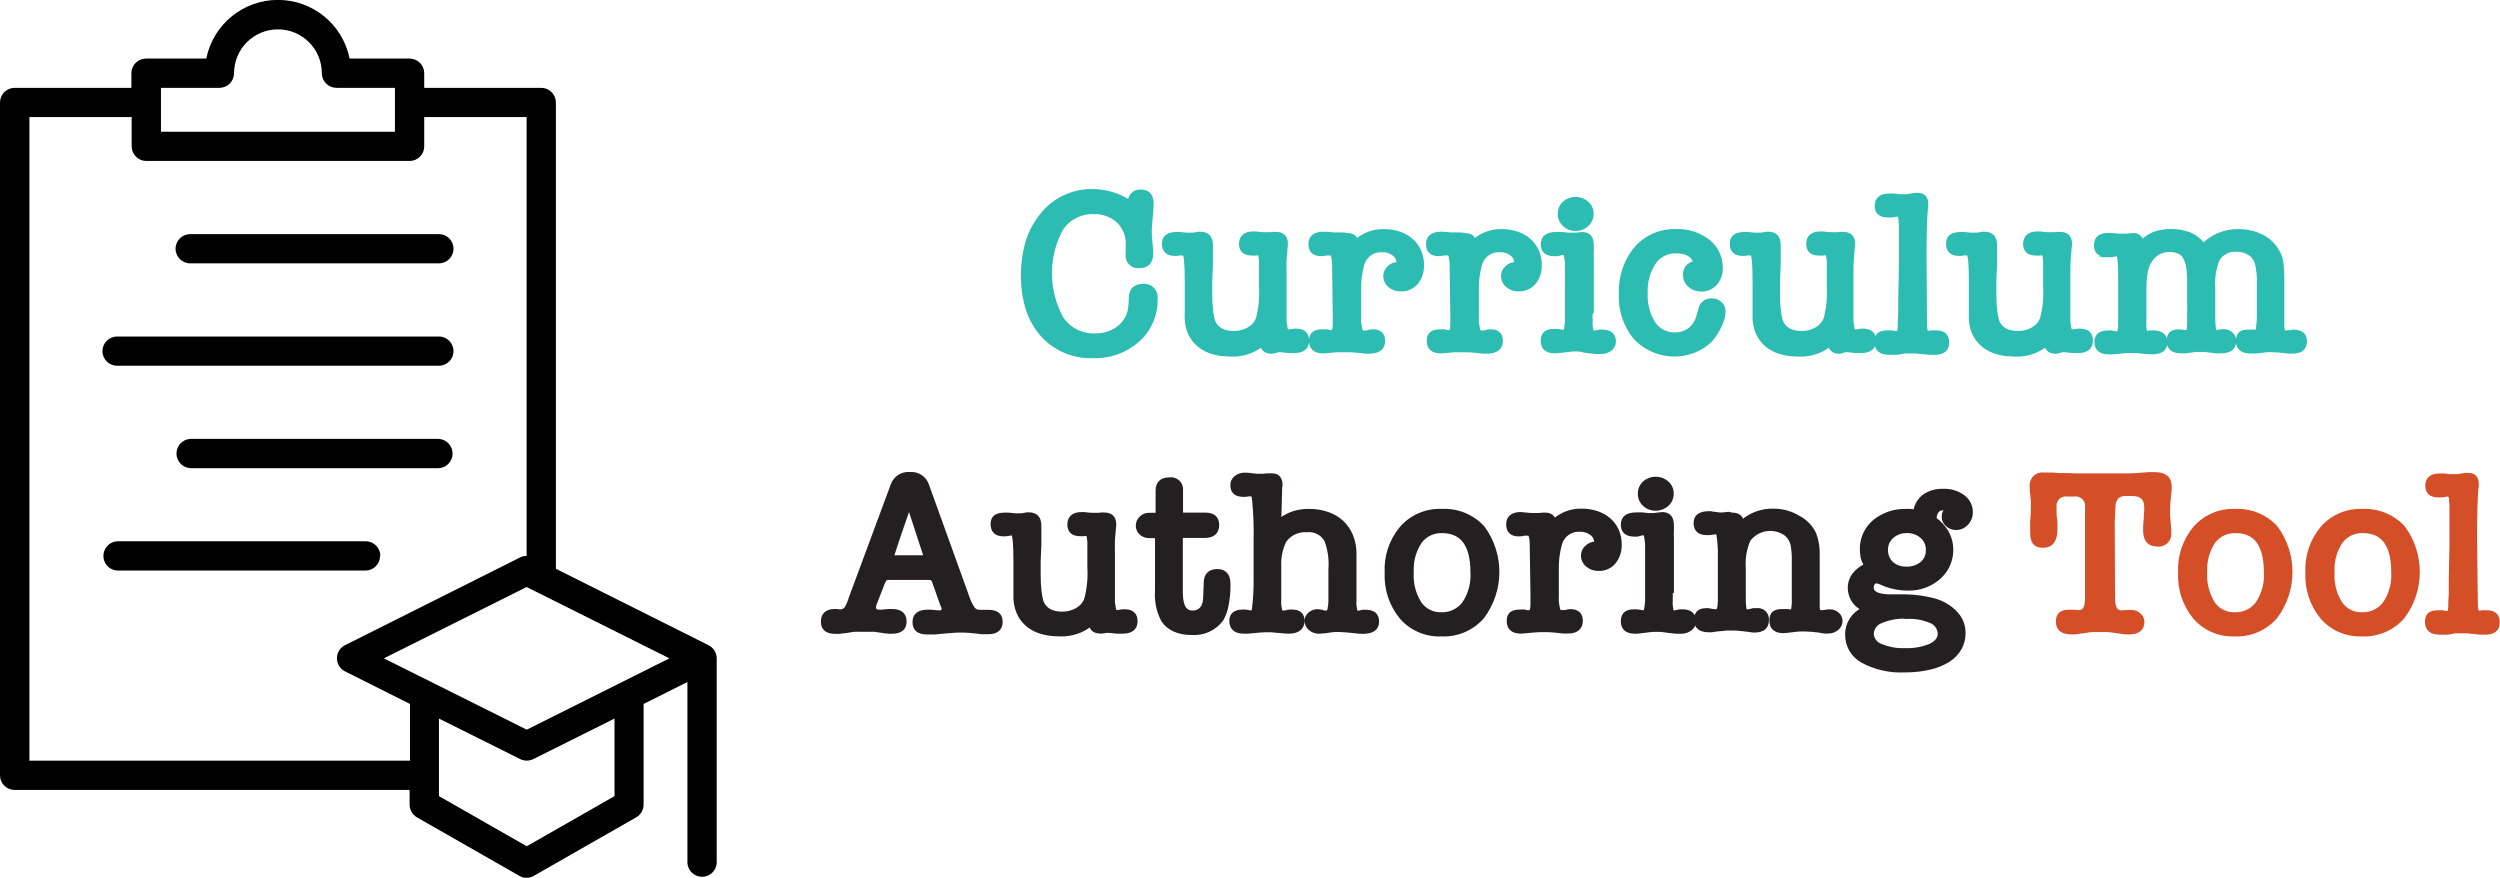
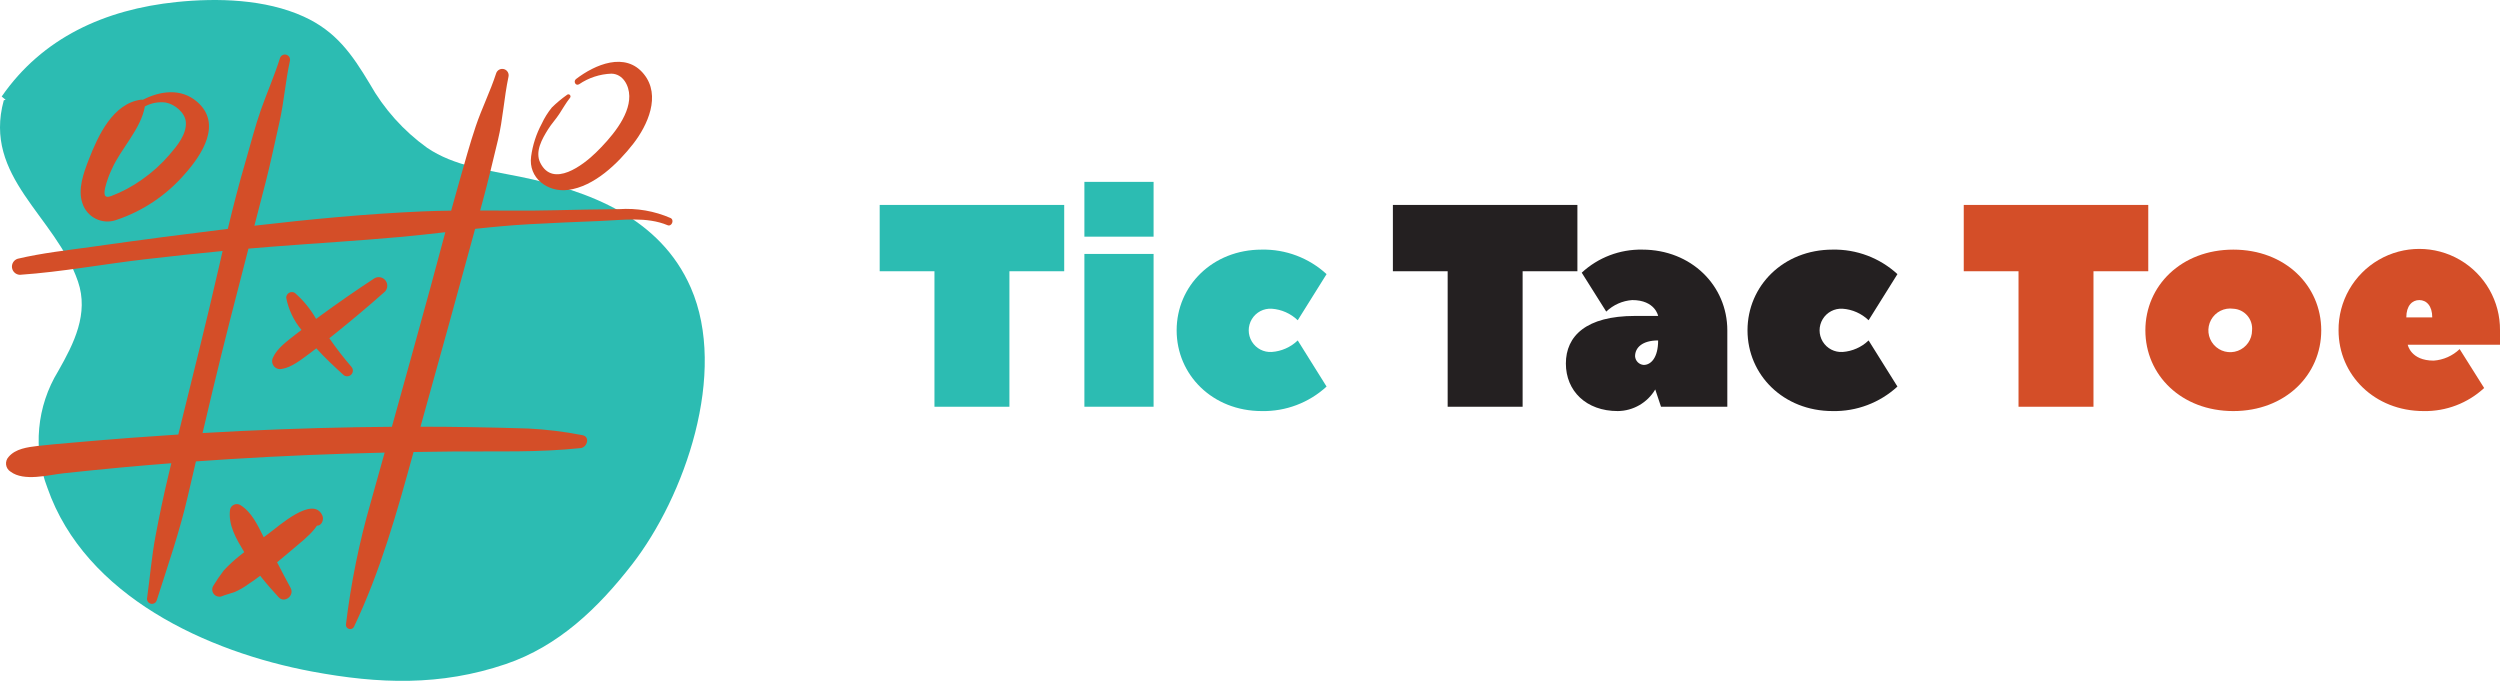
- <svg xmlns="http://www.w3.org/2000/svg" viewBox="0 0 364.55 128">
-   <path d="M103.35 94.1L81.06 82.94v-68a2.15 2.15 0 00-.63-1.51 2.13 2.13 0 00-1.51-.62H61.86v-2.13a2.13 2.13 0 00-.62-1.51 2.15 2.15 0 00-1.51-.63h-8.75a10.66 10.66 0 00-20.9 0h-8.79a2.14 2.14 0 00-2.13 2.14v2.13H2.14A2.13 2.13 0 000 14.94v98.12a2.13 2.13 0 002.14 2.13h57.59v2.14a2.13 2.13 0 001.06 1.85l14.93 8.53a2.09 2.09 0 002.13 0l14.93-8.53a2.14 2.14 0 001.07-1.85v-14.68l6.39-3.2v26.41a2.14 2.14 0 004.27 0V96a2.13 2.13 0 00-1.17-1.9zM23.47 12.81H32a2.15 2.15 0 001.51-.63 2.12 2.12 0 00.62-1.5 6.4 6.4 0 1112.8 0 2.12 2.12 0 00.62 1.5 2.15 2.15 0 001.51.63h8.53v6.4H23.47zM4.29 110.92V17.07H19.2v4.27a2.15 2.15 0 00.63 1.51 2.1 2.1 0 001.5.62h38.4a2.12 2.12 0 002.13-2.13v-4.27h14.93v64a2 2 0 00-1 .24l-25.5 12.78a2.14 2.14 0 000 3.8l9.49 4.76v8.27zm85.32 5.17l-12.8 7.31-12.8-7.31v-11.31l11.84 5.91a2.16 2.16 0 001.92 0l11.84-5.91zm-12.8-9.69L55.97 96l20.82-10.4L97.61 96z" />
-   <path d="M27.73 38.4H64a2.13 2.13 0 000-4.26H27.73a2.13 2.13 0 000 4.26zM64 64H27.73a2.14 2.14 0 000 4.27H64A2.14 2.14 0 0064 64zM17.07 53.33H64a2.13 2.13 0 100-4.26H17.07a2.13 2.13 0 100 4.26zM55.46 81.06a2.13 2.13 0 00-2.13-2.13H17.07a2.14 2.14 0 000 4.27h36.22a2.13 2.13 0 002.13-2.14z" />
-   <path d="M159.51 27.82a7.88 7.88 0 011.61.17 10.62 10.62 0 011.62.44 7.83 7.83 0 011.29.59 1.45 1.45 0 01.65.63 1.89 1.89 0 01.42-1.27 1.51 1.51 0 011.21-.5c1.11 0 1.66.6 1.66 1.81 0 .2 0 .74-.1 1.63h0q-.06.83-.12 1.38c0 .38-.05.66-.05.87 0 .54 0 1.13.1 1.76l.11 1.23v.37c0 1.27-.57 1.91-1.7 1.91A1.58 1.58 0 01164.4 37v-.61-.58a4.44 4.44 0 00-1.31-3.5 5 5 0 00-3.62-1.33 5.37 5.37 0 00-4.66 2.35 13.57 13.57 0 00.07 13.17 5.63 5.63 0 004.83 2.37 5.5 5.5 0 002.95-.8 4.42 4.42 0 001.84-2.13 4.48 4.48 0 00.25-1 8.92 8.92 0 00.09-1.36c0-1.29.6-1.93 1.8-1.93a1.7 1.7 0 011.91 1.93 7.8 7.8 0 01-2.62 6.06 9.38 9.38 0 01-6.6 2.34 9.49 9.49 0 01-7.48-3.26 10.68 10.68 0 01-2.06-3.76 16.1 16.1 0 01-.66-4.78 16.76 16.76 0 01.68-4.94 11.58 11.58 0 012.11-3.93 9.27 9.27 0 017.59-3.49zM185.48 51.34c-.86 0-1.35-.35-1.46-1.05a6.83 6.83 0 01-4.49 1.46q-4.11 0-5.74-2.58a5.11 5.11 0 01-.55-1.23 5.78 5.78 0 01-.23-1.36 11.37 11.37 0 010-1.15V41c0-2.65-.13-4-.41-4h-.51c-.11 0-.27.05-.49.07h-.25c-1.12 0-1.67-.51-1.67-1.53s.65-1.46 1.94-1.46h.42l.53.05.53.05h.8a3.35 3.35 0 00.54-.08l.27-.06h.34c1 0 1.57.55 1.57 1.66v2.83l-.1 2.38v2a19.17 19.17 0 00.12 2.34 9.1 9.1 0 00.29 1.53c.43 1.16 1.44 1.73 3 1.73a4.19 4.19 0 002.13-.54 3 3 0 001.31-1.46 14.53 14.53 0 00.47-4.59v-3.88c-.06-.72-.17-1.08-.3-1.08a3.32 3.32 0 00-.48.06h-.47c-1.12 0-1.67-.48-1.67-1.46s.6-1.56 1.8-1.56h.41l.51.06.51.05h1.05l.43-.05h.39c1 0 1.53.49 1.53 1.46a3.92 3.92 0 01-.07.82h0c0 .4-.08.9-.12 1.49s0 1.27 0 2v7.07c.11.93.22 1.39.34 1.39h.23l.38-.06.46-.06h.22c1.11 0 1.66.5 1.66 1.5s-.63 1.56-1.9 1.56h-.32a2 2 0 01-.36 0H187.83l-.92-.11h-.2a2.05 2.05 0 00-.37 0h0a3.23 3.23 0 01-.86.22zM196.46 34.24c.75 0 1.2.3 1.33.88a5.86 5.86 0 014-1.46 6.82 6.82 0 012.28.36 5.19 5.19 0 011.76 1 4.53 4.53 0 011.16 1.58 5 5 0 01.41 2 3.93 3.93 0 01-.85 2.64 2.87 2.87 0 01-2.28 1 2.39 2.39 0 01-1.65-.58 1.82 1.82 0 01-.66-1.43 1.67 1.67 0 01.56-1.22 1.78 1.78 0 011.27-.54s0 0 0 0h.08v-.17a1.54 1.54 0 00-.66-1.26 2.62 2.62 0 00-1.65-.51 2.79 2.79 0 00-2.86 2 13.09 13.09 0 00-.47 4v3.71a4.75 4.75 0 000 .71c.12 1 .26 1.5.44 1.5h.38l.34-.05a2.69 2.69 0 01.78-.14q1.56 0 1.56 1.47t-1.86 1.59h-.77l-.9-.1c-.66-.07-1.12-.1-1.39-.1h-1.98l-1.83.17c-1.25 0-1.87-.53-1.87-1.59s.59-1.43 1.76-1.43h.29a.66.66 0 01.29 0l.41.1h.27a.13.13 0 00.1 0h0c.2 0 .32-.34.34-1v-.82a7.32 7.32 0 000-.81l-.1-7.31c-.05-.84-.16-1.32-.35-1.43h-.71.07a4 4 0 01-.85.1c-1.07 0-1.6-.5-1.6-1.5s.64-1.56 1.9-1.56a1.7 1.7 0 00.41 0l.61.05.53.05H195.08a1.11 1.11 0 00.29 0h.12a.3.3 0 01.15 0 3.35 3.35 0 01.82.1zM213.63 34.24c.75 0 1.2.3 1.33.88a5.86 5.86 0 014-1.46 6.82 6.82 0 012.28.36 5.19 5.19 0 011.76 1 4.53 4.53 0 011.16 1.58 5 5 0 01.41 2 3.93 3.93 0 01-.85 2.64 2.87 2.87 0 01-2.28 1 2.39 2.39 0 01-1.65-.58 1.82 1.82 0 01-.66-1.43 1.67 1.67 0 01.56-1.22 1.78 1.78 0 011.27-.54c.05 0 0 0 0 0h.08v-.17a1.54 1.54 0 00-.66-1.26 2.62 2.62 0 00-1.65-.51 2.79 2.79 0 00-2.86 2 13.09 13.09 0 00-.47 4v3.71a4.75 4.75 0 000 .71c.12 1 .26 1.5.44 1.5h.38l.34-.05a2.69 2.69 0 01.78-.14q1.56 0 1.56 1.47t-1.86 1.59h-.77l-.9-.1c-.66-.07-1.12-.1-1.39-.1H212l-1.83.17c-1.25 0-1.87-.53-1.87-1.59s.59-1.43 1.76-1.43h.29a.66.66 0 01.29 0l.41.1h.24a.13.13 0 00.1 0h0c.2 0 .32-.34.34-1v-.82a7.32 7.32 0 000-.81l-.1-7.31c-.05-.84-.16-1.32-.35-1.43h-.71.07a4 4 0 01-.85.1c-1.07 0-1.6-.5-1.6-1.5s.64-1.56 1.9-1.56a1.7 1.7 0 00.41 0l.61.05.53.05H212.22a1.11 1.11 0 00.29 0h.12a.3.3 0 01.15 0 3.35 3.35 0 01.85.1zM231.99 45.6v1.24a4.05 4.05 0 000 .63q.11 1 .3 1h.17a5 5 0 00.51-.1h0l.26-.06a1.41 1.41 0 01.39 0c1.18 0 1.76.5 1.76 1.5a1.35 1.35 0 01-.56 1.12 2.16 2.16 0 01-1.41.44h-.68l-.95-.1-.88-.12a3.91 3.91 0 00-.61-.15h-.83c-.3 0-.63.06-1 .1l-1 .12a5.05 5.05 0 01-.7.05c-1.23 0-1.84-.52-1.84-1.56s.56-1.5 1.67-1.5h.39l.53.06a1.28 1.28 0 00.37.07h.2c.19 0 .31-.54.38-1.63v-8.19c-.07-1.07-.21-1.6-.41-1.6h-.24l-.41.11a1.41 1.41 0 01-.39.08h-.35q-1.74 0-1.74-1.5c0-1 .66-1.53 2-1.53h.62a.94.94 0 01.34 0l.8.1h.71a2.68 2.68 0 00.42 0l.89-.1c1 0 1.46.57 1.46 1.7v.48a1 1 0 000 .22v.12a5 5 0 000 1v.49a4.61 4.61 0 000 .53v6.87zm-2.24-12.17a2.35 2.35 0 01-1.67-.65 2.12 2.12 0 01-.68-1.6 2.08 2.08 0 01.68-1.58 2.38 2.38 0 011.67-.63 2.4 2.4 0 011.68.63 2 2 0 01.7 1.58 2.07 2.07 0 01-.7 1.6 2.37 2.37 0 01-1.68.65zM245.66 40.12a1.87 1.87 0 01.36-1.2 1.89 1.89 0 011.17-.63c-.34-1.07-1.28-1.6-2.82-1.6a3.72 3.72 0 00-3.16 1.63 7.25 7.25 0 00-1.19 4.39 7.59 7.59 0 001.12 4.42 3.62 3.62 0 003.13 1.59 3.44 3.44 0 002.11-.69 3.52 3.52 0 001.25-2l.41-1.39a1.71 1.71 0 011.53-.89 1.81 1.81 0 011.29.48 1.54 1.54 0 01.51 1.22 5 5 0 01-.57 2.09 9 9 0 01-1.33 2.06 7.21 7.21 0 01-2.35 1.56 7.87 7.87 0 01-8.7-1.9 9.35 9.35 0 01-2.11-6.36 9.91 9.91 0 012.18-6.66 7.5 7.5 0 015.95-2.59 7.22 7.22 0 014.66 1.5 4.91 4.91 0 011.87 3.91 3.37 3.37 0 01-.8 2.3 2.71 2.71 0 01-2.09.9 2.47 2.47 0 01-1.72-.63 2 2 0 01-.7-1.51zM268.29 51.34c-.86 0-1.35-.35-1.46-1.05a6.83 6.83 0 01-4.49 1.46c-2.74 0-4.66-.86-5.74-2.58a5.11 5.11 0 01-.55-1.23 6.36 6.36 0 01-.24-1.36V41c0-2.65-.14-4-.41-4h-.51c-.11 0-.28.05-.49.07h-.26c-1.11 0-1.66-.51-1.66-1.53s.64-1.46 1.94-1.46h.42l.53.05.53.05h.79a3.31 3.31 0 00.55-.08l.27-.06h.34c1 0 1.56.55 1.56 1.66v2.83l-.1 2.38v2a19.17 19.17 0 00.12 2.34 9.1 9.1 0 00.29 1.53c.43 1.16 1.44 1.73 3 1.73a4.19 4.19 0 002.13-.54 3 3 0 001.31-1.46 14.53 14.53 0 00.47-4.59v-3.88q-.11-1.08-.3-1.08a3.32 3.32 0 00-.48.06h-.56c-1.11 0-1.66-.48-1.66-1.46s.6-1.56 1.8-1.56h.41l.51.06.51.05h1.05l.43-.05h.39c1 0 1.53.49 1.53 1.46a3.92 3.92 0 01-.07.82h0c0 .4-.08.9-.12 1.49s-.05 1.27-.05 2v7.07c.12.93.23 1.39.34 1.39h.24l.38-.06.46-.06h.22c1.11 0 1.66.5 1.66 1.5s-.63 1.56-1.9 1.56h-.32a2 2 0 01-.36 0H270.5l-.92-.11h-.2a2.25 2.25 0 00-.38 0h0a3.29 3.29 0 01-.71.22zM280.75 47.3c0 .79.12 1.19.31 1.19a.45.45 0 00.17 0h.15l.22-.06H282.01a.34.34 0 01.19 0h.18c1.07 0 1.6.51 1.6 1.53s-.62 1.53-1.87 1.53h-.7l-1-.1c-.36-.05-.69-.08-1-.1a6.54 6.54 0 00-.7 0 5.25 5.25 0 00-.61 0c-.25 0-.54 0-.88.1s-.61.08-.89.1H275.48c-1.27 0-1.9-.54-1.9-1.63s.56-1.43 1.67-1.43h.34a.84.84 0 00.27 0l.58.1h.23c.09 0 .16 0 .21-.17a4.75 4.75 0 00.1-.85c0-.4 0-1 .07-1.63v-1.14-1.1l.1-5v-1.29-1.57-2.85l-.1-1.3a2.61 2.61 0 00-.17-.2.29.29 0 00-.21-.1l-.81.13a1.17 1.17 0 01-.29 0h-.28c-1.11 0-1.67-.49-1.67-1.46s.62-1.53 1.84-1.53h.39a1.17 1.17 0 01.32 0l.68.1h1.21a3.46 3.46 0 00.53-.09 4.44 4.44 0 01.56-.1 3 3 0 01.53 0c.83 0 1.25.47 1.25 1.4a2 2 0 000 .3.37.37 0 01-.05.24c-.14 1.68-.2 4-.2 7zM299.82 51.34c-.86 0-1.34-.35-1.46-1.05a6.83 6.83 0 01-4.49 1.46q-4.11 0-5.74-2.58a5.11 5.11 0 01-.55-1.23 5.78 5.78 0 01-.23-1.36 11.37 11.37 0 010-1.15V41c0-2.65-.13-4-.41-4h-.51c-.11 0-.27.05-.49.07h-.25c-1.11 0-1.67-.51-1.67-1.53s.65-1.46 1.94-1.46h.42l.53.05.53.05h.8a3.35 3.35 0 00.54-.08l.27-.06h.34c1 0 1.57.55 1.57 1.66v2.83l-.1 2.38v2a19.17 19.17 0 00.12 2.34 9.1 9.1 0 00.29 1.53c.43 1.16 1.44 1.73 3 1.73a4.16 4.16 0 002.13-.54 3 3 0 001.31-1.46 14.23 14.23 0 00.47-4.59v-3.88c-.06-.72-.17-1.08-.3-1.08a3.32 3.32 0 00-.48.06h-.47c-1.12 0-1.67-.48-1.67-1.46s.6-1.56 1.8-1.56h.41l.51.06.51.05h1.05l.43-.05h.39c1 0 1.53.49 1.53 1.46a3.92 3.92 0 01-.07.82h0c0 .4-.08.9-.12 1.49s-.05 1.27-.05 2v7.07c.11.93.22 1.39.34 1.39h.23l.38-.06.46-.06h.22c1.11 0 1.66.5 1.66 1.5s-.63 1.56-1.9 1.56h-.32a2 2 0 01-.36 0H302.12l-.92-.11h-.2a2.05 2.05 0 00-.37 0h0a3.23 3.23 0 01-.81.22zM310.98 34.24a1.22 1.22 0 011.36 1 5.52 5.52 0 011.88-1.24 8 8 0 015.09.12 4.78 4.78 0 011.98 1.58 7.58 7.58 0 012.23-1.49 7.17 7.17 0 012.87-.55 7.72 7.72 0 013.54.82 5.65 5.65 0 012.48 2.69 5.52 5.52 0 01.34 1.46 17.6 17.6 0 01.1 2v6.54a3.39 3.39 0 000 .54c.07.5.16.75.28.75a2.58 2.58 0 00.51-.07h.59c.24 0 .33 0 .29-.07 1.09.05 1.63.51 1.63 1.4q0 1.59-1.8 1.59h-.66l-.9-.1c-.66-.07-1.14-.1-1.43-.1h-.65a7.3 7.3 0 00-.88.09c-.32 0-.63.08-.92.1h-.71c-1.27 0-1.91-.53-1.91-1.59s.52-1.4 1.57-1.4h.78a1.77 1.77 0 00.37 0c.09 0 .15-.07.17-.2a15.52 15.52 0 00.17-2.62v-1-3.11a11.45 11.45 0 00-.29-3 2.44 2.44 0 00-1.07-1.41 3.32 3.32 0 00-1.84-.51 2.91 2.91 0 00-2.72 1.36 9.28 9.28 0 00-.65 4.15V46.61a10.36 10.36 0 00.1 1.34c0 .25.12.37.24.37h.47l.43-.07h.22a1.64 1.64 0 011.14.42 1.43 1.43 0 01.46 1.07q0 1.53-2 1.53h-.7l-.87-.1c-.31-.05-.58-.08-.8-.1a3.76 3.76 0 00-.52 0 5.92 5.92 0 00-.67 0 6.31 6.31 0 00-.76.1c-.25 0-.5.08-.75.1h-.71c-1.25 0-1.87-.52-1.87-1.56s.51-1.43 1.53-1.43a3.16 3.16 0 01.68.07l.34.05h.2c.14 0 .22-.4.24-1.19v-.75-.75a6.06 6.06 0 000-.73v-.7a3.91 3.91 0 000-.41v-2.82a13 13 0 00-.15-2.16 4.16 4.16 0 00-.49-1.41 1.92 1.92 0 00-.89-.76 3.55 3.55 0 00-1.36-.22 3.14 3.14 0 00-2.7 1.5c-.56.72-.85 2.09-.85 4.11v4.29a12 12 0 000 1.46c.07.45.12.68.17.68l.54-.11a.61.61 0 00.24 0h.31q1.8 0 1.8 1.5c0 1-.67 1.49-2 1.49a12 12 0 01-1.43-.1l-1-.1h-.82c-.25 0-.69 0-1.32.1l-1.14.1h-.6q-1.83 0-1.83-1.56c0-.95.58-1.43 1.76-1.43h.24a.51.51 0 00.21 0l.95.17c.18-.11.28-.48.3-1.12a9 9 0 010-.91v-5.85c0-.89 0-1.6-.05-2.14a8.24 8.24 0 00-.12-1.16c0-.23-.1-.34-.24-.34l-.34.1-.54.07a.17.17 0 00-.09 0h.06a.61.61 0 01-.24 0h-.24c-1.16 0-1.73-.5-1.73-1.5s.61-1.53 1.83-1.53h.44l.51.05.58.05h.51a.75.75 0 00.24 0h.34z" fill="#2cbcb2" stroke="#2cbcb2" stroke-miterlimit="10" stroke-width=".5" />
-   <path d="M136.17 84.83a1 1 0 00-.26-.42.89.89 0 00-.49-.09h-5.81a.73.73 0 00-.57.19 4.54 4.54 0 00-.45 1l-1 2.55a1.58 1.58 0 00-.1.48c0 .41.24.61.72.61a2.77 2.77 0 00.37 0 4.87 4.87 0 00.51-.05l.51-.05h.44c1.27 0 1.91.53 1.91 1.59s-.68 1.53-2 1.53h-.31l-.34-.05h-.14l-1.63-.24a3.87 3.87 0 00-.61 0h-1.72a4.18 4.18 0 00-.63 0l-1.36.2c-.29 0-.56.08-.8.1a4.8 4.8 0 01-.62 0c-1.23 0-1.84-.51-1.84-1.53s.6-1.6 1.8-1.6h.26a.57.57 0 01.25.05h.31a1 1 0 00.85-.47 7.14 7.14 0 00.61-1.47l6.09-16.42a2.46 2.46 0 012.58-1.66 2.43 2.43 0 012.52 1.66l5.84 16.19a7.07 7.07 0 00.84 1.78 1.11 1.11 0 00.93.46 1.35 1.35 0 00.34 0H143.85a.88.88 0 00.24 0c1.25 0 1.87.5 1.87 1.49s-.6 1.57-1.8 1.57h-.39a2.21 2.21 0 01-.39 0H143.14c-.68-.09-1.27-.15-1.77-.19s-.91-.05-1.22-.05-.91 0-1.55.07-1.42.11-2.33.21h-.31a2.77 2.77 0 01-.42 0h-.36c-1.25 0-1.87-.52-1.87-1.56s.67-1.56 2-1.56h.41l.51.05a3.56 3.56 0 00.47.05 2.53 2.53 0 00.34 0c.34 0 .51-.15.51-.44a.7.7 0 000-.14c0-.06-.06-.16-.1-.27l-.16-.4h0zm-6.12-3.46s0-.06-.07-.11h.1a.18.18 0 00-.03.11zm0 .13a.5.5 0 010-.12s0 0 0 0a.09.09 0 000 .07zm0 0s0 0 0 0zm2.51-7.62c-.43 1.22-.85 2.45-1.27 3.67s-.82 2.45-1.21 3.67h4.86v-.06zm2.45 7.51a.09.09 0 010-.06.21.21 0 000-.11h.21c-.16.09-.21.15-.21.21zM160.51 92.14c-.86 0-1.35-.35-1.46-1.05a6.85 6.85 0 01-4.49 1.46q-4.11 0-5.75-2.58a5.32 5.32 0 01-.54-1.23 5.8 5.8 0 01-.24-1.36V81.84c0-2.65-.14-4-.41-4h-.2l-.31.05a3.33 3.33 0 01-.49.07h-.26c-1.11 0-1.66-.51-1.66-1.53s.59-1.43 1.9-1.43h.43l.53.05.52.05h.8a3.47 3.47 0 00.55-.08l.27-.06h.34c1 0 1.56.55 1.56 1.66v2.83l-.1 2.38v2a19.06 19.06 0 00.12 2.34 10.43 10.43 0 00.28 1.53c.44 1.16 1.44 1.74 3 1.74a4.22 4.22 0 002.13-.55 2.91 2.91 0 001.3-1.46 14.14 14.14 0 00.48-4.59v-3.88c-.07-.72-.17-1.09-.31-1.09a3.77 3.77 0 00-.47.07h-.48c-1.11 0-1.66-.48-1.66-1.46s.6-1.56 1.8-1.56h.41l.51.06.51.05h1.05l.43-.05h.39c1 0 1.53.49 1.53 1.46a4.73 4.73 0 01-.07.82h0c0 .4-.09.9-.12 1.49s0 1.27 0 2v7.07c.12.93.23 1.39.34 1.39h.24l.38-.05a3.07 3.07 0 01.45-.07h.22c1.12 0 1.67.5 1.67 1.5s-.63 1.56-1.9 1.56h-.33a2 2 0 01-.35 0H162.81l-.92-.11h-.2a2.25 2.25 0 00-.38 0h0a3.29 3.29 0 01-.8.1zM175.78 85c0-1.18.62-1.77 1.73-1.77s1.67.65 1.67 1.94a14.55 14.55 0 01-.28 3.11 6.92 6.92 0 01-.74 2.06 5 5 0 01-4.46 2 5.8 5.8 0 01-2.46-.48 4 4 0 01-1.65-1.36 8 8 0 01-.92-4.32v-7.72c0-.16 0-.24-.07-.24h-1a1.77 1.77 0 01-1.24-.45 1.5 1.5 0 01-.49-1.14 1.53 1.53 0 01.49-1.11 1.56 1.56 0 011.14-.49h1.26v-3.47c0-1.13.6-1.7 1.8-1.7a1.51 1.51 0 011.7 1.7V75h3.51c1.17 0 1.76.52 1.76 1.56s-.61 1.63-1.83 1.63h-3.57a.27.27 0 01.1.24v7.92c0 2 .56 2.93 1.67 2.93s1.8-.76 1.8-2.28zM186.72 70.83l-.13 5.06a6.63 6.63 0 012-1.1 7.34 7.34 0 012.3-.33 7.93 7.93 0 012.75.45 5.91 5.91 0 012.09 1.25 5.57 5.57 0 011.34 2 6.45 6.45 0 01.48 2.53v6.9a3.1 3.1 0 000 .62c.07.72.17 1.08.31 1.08h.24a1.28 1.28 0 00.34-.06 1 1 0 01.34-.07h.34c1.15 0 1.73.5 1.73 1.49s-.7 1.53-2.11 1.53a10.28 10.28 0 01-1.25-.1l-1.23-.12c-.36 0-.67-.05-.92-.05h-.66l-.56.05a12.89 12.89 0 01-1.73.2 2 2 0 01-1.36-.47 1.51 1.51 0 01-.55-1.19 1.31 1.31 0 01.5-1 1.71 1.71 0 011.17-.42 3.55 3.55 0 011 .2h.37c.25 0 .4-.55.44-1.63v-.58-1-.67V83a9.87 9.87 0 00-.58-4.18 2.83 2.83 0 00-2.78-1.46 3.64 3.64 0 00-3.27 1.53 7.43 7.43 0 00-.75 3.6V85.13a2.38 2.38 0 010 .39v1.95a4.45 4.45 0 000 .67c.07.77.2 1.15.41 1.15h.24l.4-.07a1.57 1.57 0 01.4-.09h.35c1.07 0 1.6.47 1.6 1.42s-.66 1.6-2 1.6a13.17 13.17 0 01-1.43-.1c-.39 0-.75-.08-1.09-.1h-.92a14.13 14.13 0 00-1.46.1l-1.1.1h-.6c-1.24 0-1.87-.54-1.87-1.63 0-.93.59-1.39 1.77-1.39a3 3 0 01.75.07h0a2.23 2.23 0 00.45.06h.23s.08-.19.11-.57a31.35 31.35 0 00.23-3.95v-2.89-2.89a50.64 50.64 0 00-.21-6c-.06-.54-.17-.83-.3-.88a.49.49 0 01-.22.05h-.33a1.23 1.23 0 01-.44.07h-.26c-1.09 0-1.63-.49-1.63-1.46a1.4 1.4 0 01.54-1.13 2.07 2.07 0 011.33-.44c.16 0 .54 0 1.15.1h0c.2 0 .41.05.61.06h1a3.86 3.86 0 00.49-.06h.71q1.29 0 1.29 1.53zM210.15 92.55a7.34 7.34 0 01-5.81-2.48 9.6 9.6 0 01-2.18-6.56 9.4 9.4 0 012.18-6.53 7.4 7.4 0 015.91-2.52 7.61 7.61 0 016 2.45 10.94 10.94 0 01-.07 13.09 7.49 7.49 0 01-6.03 2.55zm.17-15.06a3.82 3.82 0 00-3.18 1.46 7.16 7.16 0 00-1.24 4.18v.38a7.59 7.59 0 001.12 4.42 3.65 3.65 0 003.16 1.6 3.91 3.91 0 003.29-1.59 7.25 7.25 0 001.2-4.47q0-5.98-4.38-5.98zM225.29 75c.75 0 1.19.3 1.33.89a5.82 5.82 0 014-1.47 6.82 6.82 0 012.28.36 5.19 5.19 0 011.76 1 4.53 4.53 0 011.16 1.58 5 5 0 01.41 2 4 4 0 01-.85 2.64 2.84 2.84 0 01-2.28 1 2.39 2.39 0 01-1.65-.58 1.82 1.82 0 01-.66-1.43 1.64 1.64 0 01.56-1.22 1.78 1.78 0 011.27-.54c.05 0 0 0 0 0h.08v-.17a1.54 1.54 0 00-.66-1.26 2.62 2.62 0 00-1.65-.51 2.78 2.78 0 00-2.86 2 13.09 13.09 0 00-.47 4V87a4.75 4.75 0 000 .71c.11 1 .26 1.5.44 1.5h.72a2.69 2.69 0 01.78-.14c1 0 1.56.49 1.56 1.46s-.62 1.6-1.87 1.6h-.76l-.9-.1c-.66-.07-1.12-.1-1.4-.1h-1.12l-.85.05-1.83.17c-1.25 0-1.87-.53-1.87-1.6s.58-1.42 1.76-1.42h.29a.66.66 0 01.29 0l.41.1h.27a.12.12 0 00.1 0h0c.2 0 .31-.34.34-1v-.82-.82l-.11-7.3c0-.84-.16-1.32-.34-1.43h-.34a2.08 2.08 0 01-.37 0h.07a3.41 3.41 0 01-.85.11c-1.07 0-1.6-.5-1.6-1.5s.63-1.56 1.9-1.56a1.61 1.61 0 00.41.05l.61.05.53.05H223.91a1.17 1.17 0 00.29 0h.27a3.29 3.29 0 01.82-.06zM243.67 86.4v1.24a3.08 3.08 0 000 .63q.1 1 .3 1h.17a5 5 0 00.51-.1h0a1.26 1.26 0 01.25-.07 2.15 2.15 0 01.4 0c1.17 0 1.76.5 1.76 1.5a1.35 1.35 0 01-.56 1.12 2.16 2.16 0 01-1.41.44h-.68l-.95-.1-.88-.12a3.91 3.91 0 00-.62-.05h-.83c-.31 0-.63.06-1 .1l-1 .12a4.83 4.83 0 01-.69.05c-1.23 0-1.84-.52-1.84-1.56s.56-1.5 1.67-1.5h.39a5 5 0 01.53.07 1.55 1.55 0 00.37.06h.2c.18 0 .31-.54.38-1.63v-8.19c-.07-1.07-.21-1.6-.41-1.6h-.24l-.41.1a1.12 1.12 0 01-.39.09h-.35q-1.74 0-1.74-1.5c0-1 .66-1.53 2-1.53h.62a1 1 0 01.34 0l.79.1h.72a2.68 2.68 0 00.42-.05l.89-.1c1 0 1.46.57 1.46 1.7v.48a1 1 0 000 .22v.12a4.93 4.93 0 000 .95 4.1 4.1 0 010 .49v7.4zm-2.24-12.18a2.34 2.34 0 01-1.67-.64 2.12 2.12 0 01-.68-1.6 2.08 2.08 0 01.68-1.58 2.38 2.38 0 011.67-.63 2.4 2.4 0 011.68.63 2 2 0 01.7 1.58 2.07 2.07 0 01-.7 1.6 2.37 2.37 0 01-1.68.64zM252.58 75c.84 0 1.33.35 1.46 1.06a6.72 6.72 0 014.63-1.64 7 7 0 013.57 1h0a5.21 5.21 0 012.35 2.41 7.72 7.72 0 01.51 3v7.71c0 .37.1.59.24.68h.44l.44-.05.31-.06h.34a1.6 1.6 0 011.09.42 1.33 1.33 0 01.47 1 1.42 1.42 0 01-.54 1.14 2 2 0 01-1.33.46h-.53a4.84 4.84 0 01-.74-.13l-1.1-.12c-.4 0-.74-.05-1-.05h-.7l-.62.05-1.23.15c-.32 0-.5.05-.54.05-1.23 0-1.84-.53-1.84-1.6s.55-1.42 1.63-1.42a1.27 1.27 0 00.28 0h.51l.27.05H261.25c.16 0 .25-.43.28-1.29v-.84V81.76a11.26 11.26 0 00-.17-2.27 2.78 2.78 0 00-.38-.94 2.54 2.54 0 00-.64-.7h0a3.89 3.89 0 00-5.34.91 8.78 8.78 0 00-.68 4.08v4.29a10.17 10.17 0 00.08 1.56c.06.28.16.41.29.41h.21l.37-.07a2.24 2.24 0 01.39-.1 2.92 2.92 0 01.46 0 1.37 1.37 0 011.57 1.53c0 1-.62 1.53-1.84 1.53-.11 0-.34 0-.66-.06s-.7-.1-1.11-.14a9.79 9.79 0 00-1.49-.1h-.74l-1 .1-.75.07a3.05 3.05 0 01-.57.09h-.34c-1.27 0-1.91-.52-1.91-1.56s.52-1.46 1.57-1.46h.28l.26.06a4.55 4.55 0 00.92.1c.27 0 .42-.47.44-1.4v-1.78-5.7l-.07-1.12a10.3 10.3 0 00-.14-1.07.5.5 0 00-.23-.39 1.13 1.13 0 01-.31.05 2.37 2.37 0 00-.37.05 3.07 3.07 0 01-.38.05h-.34c-1.13 0-1.7-.5-1.7-1.5s.66-1.49 2-1.49h.22a.45.45 0 01.23.05l1.12.14h.39l.42-.05.46-.05zM277.84 74.46a5.58 5.58 0 01.7 0 5.36 5.36 0 01.7.1 3.49 3.49 0 011.31-2.23 4.62 4.62 0 012.87-.8 4.53 4.53 0 012.87.89 2.75 2.75 0 011.14 2.27 2.3 2.3 0 01-.66 1.67 2.07 2.07 0 01-1.55.68 1.86 1.86 0 01-1.27-.49 1.49 1.49 0 01-.56-1.17 1.71 1.71 0 01.08-.57 1.22 1.22 0 01.43-.52 1.78 1.78 0 00-.29-.12.8.8 0 00-.29 0c-.73 0-1.12.5-1.19 1.49a6.44 6.44 0 011.82 2 5.39 5.39 0 01-1.24 6.61 6.57 6.57 0 01-4.53 1.6 9.17 9.17 0 01-1.95-.21 8.17 8.17 0 01-2-.68 3.15 3.15 0 00-.64-.17.55.55 0 00-.43.26 1.07 1.07 0 00-.18.63c0 .81.94 1.22 2.82 1.22h1.22a17.93 17.93 0 015.14.61 6.81 6.81 0 013.07 1.87 4.18 4.18 0 011.14 2.89 4.56 4.56 0 01-.59 2.31 5.19 5.19 0 01-1.72 1.74 8.88 8.88 0 01-2.72 1.08 15.58 15.58 0 01-3.57.38 11.77 11.77 0 01-6.22-1.4 4.33 4.33 0 01-2.24-3.87 4 4 0 012.38-3.71 3.38 3.38 0 01-2-3.09 3.12 3.12 0 01.64-1.94 4.51 4.51 0 011.74-1.36 3.43 3.43 0 01-.5-1.16 6.1 6.1 0 01-.12-1.25 5.22 5.22 0 011.87-4 7 7 0 014.52-1.56zm.14 15.51a8.33 8.33 0 00-3.67.66 2 2 0 00-1.33 1.75 1.93 1.93 0 001.29 1.75 8.1 8.1 0 003.51.63 8.78 8.78 0 003.68-.64c.9-.44 1.35-1 1.35-1.74a2 2 0 00-1.28-1.77 8 8 0 00-3.55-.61zm0-12.48a3.07 3.07 0 00-2 .71 2.46 2.46 0 00-.92 1.81v.13a2.55 2.55 0 00.81 2 3 3 0 002.11.73 3.33 3.33 0 002.25-.73 2.44 2.44 0 00.85-1.92 2.49 2.49 0 00-.89-2 3.19 3.19 0 00-2.24-.73z" fill="#242021" stroke="#242021" stroke-miterlimit="10" stroke-width=".5" />
-   <path d="M308.17 87.25c0 1.31.37 2 1.12 2h.29l.43-.05h.85a1.59 1.59 0 011.12.46 1.4 1.4 0 01.47 1c0 1.06-.66 1.6-2 1.6h-.27a.61.61 0 00-.24 0l-1.63-.23c-.32-.05-.64-.08-1-.11s-.64 0-1 0h-1.12c-.36 0-.71.06-1 .11l-1.64.23a.37.37 0 00-.2 0h-.31c-1.33 0-2-.54-2-1.6s.53-1.5 1.6-1.5H302.49l.44.05h.27c.73 0 1.09-.66 1.09-2V74.02a1.64 1.64 0 00-1.84-1.87h-1a1.61 1.61 0 00-1.81 1.83v.67a2.3 2.3 0 000 .42l.13 1.16a1.62 1.62 0 010 .41v.47c0 1.68-.61 2.52-1.84 2.52s-1.64-.63-1.64-1.97v-.41a4.06 4.06 0 010-.51 1.19 1.19 0 010-.25v-.33c.07-1 .1-1.67.1-2v-.78c0-.27 0-.57-.05-.88l-.11-1v-.2-.31a1.61 1.61 0 011.8-1.84h.77c.37 0 .83 0 1.37.08H301.35l1.48.05h7.2c.39 0 1.09 0 2.11-.1.39 0 .77-.07 1.16-.08h.95c1.45 0 2.18.62 2.18 1.87 0 .23 0 .64-.09 1.24s-.11 1.23-.15 1.89v.93a6.2 6.2 0 00.07.9c0 .46.08.83.1 1.13s0 .49 0 .61a1.59 1.59 0 01-1.83 1.77c-1.18 0-1.77-.7-1.77-2.08 0-.38 0-1 .1-1.77 0-.38 0-.72.05-1s0-.53 0-.71q0-1.8-2-1.8h-.92a1.69 1.69 0 00-1.29.44 2.12 2.12 0 00-.47 1.32l-.11 2.28zM325.85 92.55a7.36 7.36 0 01-5.81-2.48 9.6 9.6 0 01-2.18-6.56 9.4 9.4 0 012.18-6.53 7.4 7.4 0 015.91-2.52 7.61 7.61 0 015.95 2.45 10.94 10.94 0 01-.07 13.09 7.49 7.49 0 01-5.98 2.55zm.17-15.06a3.82 3.82 0 00-3.18 1.46 7.16 7.16 0 00-1.24 4.18v.38a7.66 7.66 0 001.12 4.42 3.65 3.65 0 003.16 1.6 3.91 3.91 0 003.29-1.59 7.25 7.25 0 001.2-4.47q0-5.98-4.35-5.98zM344.41 92.55a7.36 7.36 0 01-5.81-2.48 9.6 9.6 0 01-2.18-6.56 9.4 9.4 0 012.18-6.53 7.41 7.41 0 015.92-2.52 7.64 7.64 0 015.95 2.45A10.94 10.94 0 01350.4 90a7.51 7.51 0 01-5.99 2.55zm.17-15.06a3.8 3.8 0 00-3.17 1.46 7.09 7.09 0 00-1.24 4.18v.38a7.59 7.59 0 001.12 4.42 3.64 3.64 0 003.16 1.6 3.91 3.91 0 003.28-1.59 7.25 7.25 0 001.21-4.47q0-5.98-4.36-5.98zM361.07 88.1c0 .79.13 1.19.31 1.19a.41.41 0 00.17 0h.15l.22-.05h.37a.49.49 0 01.19 0h.19q1.59 0 1.59 1.53c0 1-.62 1.53-1.87 1.53h-.69l-1-.1c-.36-.05-.68-.08-1-.1a6.83 6.83 0 00-.7 0 5.12 5.12 0 00-.61 0c-.25 0-.55 0-.89.1s-.61.08-.88.1H355.77c-1.27 0-1.91-.54-1.91-1.63s.56-1.43 1.67-1.43h.34a.84.84 0 00.27 0l.58.1h.24c.09 0 .16-.05.2-.17a3.87 3.87 0 00.1-.85c0-.4 0-1 .07-1.63v-1.14-1.1l.1-5v-1.29-1.57-2.85l-.1-1.29a1 1 0 00-.17-.21.28.28 0 00-.2-.1l-.82.14h-.58c-1.11 0-1.66-.49-1.66-1.46s.61-1.53 1.83-1.53h.4a1.27 1.27 0 01.32 0l.68.1H358.34a2.43 2.43 0 00.52-.08 4.78 4.78 0 01.56-.1 4.55 4.55 0 01.53 0c.84 0 1.26.47 1.26 1.4a1.19 1.19 0 000 .3.39.39 0 01-.06.24q-.19 2.52-.2 7z" fill="#d44e28" stroke="#d44e28" stroke-miterlimit="10" stroke-width=".5" />
+ <svg xmlns="http://www.w3.org/2000/svg" viewBox="0 0 390.198 106.27">
+   <path d="M54.713,211.93c6.337-9.157,16.068-13.592,27.293-14.75,6.394-.659,13.844-.448,19.812,2.259,5.087,2.307,7.564,5.88,10.332,10.486a31.108,31.108,0,0,0,8.96,10.004c4.179,2.855,9.579,3.513,14.466,4.51,10.803,2.205,21.9,6.373,26.688,17.314,5.82,13.298-.919,32.599-9.174,43.222-5.26,6.769-11.441,12.739-19.713,15.543-10.2,3.457-19.804,3.103-30.21,1.162-16.334-3.047-35.414-11.76-41.307-28.649a20.695,20.695,0,0,1,1.676-18.245c2.451-4.309,4.808-8.963,3.082-13.995-3.517-10.257-14.862-16.266-11.578-28.268C55.46,212.354,55.458,212.607,54.713,211.93Z" transform="translate(-54.4502 -196.8651)" fill="#2cbcb2" />
+   <path d="M159.121,230.898a17.188,17.188,0,0,0-8.04-1.39q-5.119.052-10.238.177c-3.813.093-7.633.045-11.451.035.12-.443.243-.886.364-1.329.871-3.204,1.635-6.437,2.412-9.665.784-3.263.95-6.603,1.645-9.876a1,1,0,0,0-1.927-.531c-.91,2.811-2.231,5.438-3.176,8.239-.934,2.767-1.702,5.616-2.51,8.423-.456,1.583-.896,3.171-1.332,4.76-1.496.02-2.991.054-4.485.119-8.764.384-17.507,1.22-26.228,2.233q.872-3.356,1.739-6.714c.804-3.122,1.451-6.289,2.168-9.432.72-3.157.936-6.41,1.637-9.579a.806.806,0,0,0-1.553-.428c-.852,2.726-1.999,5.313-2.951,8.001-.943,2.66-1.63,5.438-2.425,8.146-1.017,3.464-1.919,6.978-2.764,10.5q-5.067.618-10.124,1.281c-3.715.481-7.423,1.004-11.132,1.525-3.871.544-7.727.956-11.534,1.856a1.283,1.283,0,0,0,.339,2.508c6.591-.453,13.145-1.691,19.713-2.445,3.972-.456,7.946-.888,11.926-1.272q-.259,1.121-.514,2.242c-2.007,8.829-4.24,17.608-6.4,26.403q-3.693.236-7.383.513-4.812.366-9.618.797c-1.649.15-3.305.276-4.949.474-1.567.188-3.463.431-4.531,1.701a1.505,1.505,0,0,0,.298,2.311c2.1,1.578,5.902.51,8.309.25q4.367-.472,8.742-.881,4.018-.375,8.042-.685c-.15.623-.302,1.245-.451,1.868-.752,3.145-1.413,6.291-2.011,9.469-.601,3.19-.868,6.443-1.316,9.658a.778.778,0,0,0,1.499.413c1.725-5.411,3.576-10.73,4.856-16.275q.625-2.71,1.261-5.418,2.67-.19,5.342-.36c8.032-.503,16.072-.827,24.116-1.014q-1.081,3.865-2.162,7.73a120.557,120.557,0,0,0-3.887,19.164.671.671,0,0,0,1.241.337c4.167-8.735,6.763-18.022,9.317-27.321q3.091-.053,6.183-.083c6.66-.059,13.268.179,19.896-.531,1.047-.112,1.513-1.798.273-2.018a58.878,58.878,0,0,0-8.464-1.036q-4.389-.139-8.779-.213-4.011-.068-8.022-.069.203-.737.408-1.473,4.105-14.69,8.116-29.406c2.809-.305,5.619-.575,8.434-.725q5.555-.297,11.114-.508c3.45-.131,7.224-.705,10.494.662C159.287,232.28,159.735,231.207,159.121,230.898ZM121.655,241.653q-2.994,10.921-6.042,21.826-2.679.019-5.358.063-12.103.208-24.189.913.757-3.211,1.52-6.421c1.785-7.481,3.707-14.923,5.641-22.364q1.911-.167,3.823-.317c6.609-.511,13.23-.907,19.831-1.499,2.358-.211,4.717-.476,7.075-.746C123.19,235.957,122.434,238.809,121.655,241.653Z" transform="translate(-54.4502 -196.8651)" fill="#d44e28" />
+   <path d="M141.737,214.66c.557-.851,1.022-1.693,1.663-2.506a.333.333,0,0,0-.471-.471,19.348,19.348,0,0,0-2.347,1.961,12.141,12.141,0,0,0-1.58,2.537,15.036,15.036,0,0,0-1.654,5.098c-.467,3.351,2.558,5.652,5.788,5.228,4.054-.533,7.746-4.114,10.144-7.194,2.254-2.895,4.379-7.519,1.667-10.879-2.886-3.576-7.671-1.474-10.591.767-.466.358-.06,1.139.477.815a9.578,9.578,0,0,1,5.056-1.654c1.796.046,2.752,1.838,2.781,3.486.055,3.245-3.027,6.692-5.187,8.812-1.993,1.956-6.73,5.603-8.708,1.613-.863-1.741.293-3.744,1.215-5.22C140.515,216.21,141.198,215.484,141.737,214.66Z" transform="translate(-54.4502 -196.8651)" fill="#d44e28" />
+   <path d="M112.917,240.285c-2.875,1.879-5.672,3.829-8.448,5.851-.229.166-.454.336-.682.504a15.669,15.669,0,0,0-3.331-4.071.892.892,0,0,0-1.337.767,11.192,11.192,0,0,0,2.384,5.023c-.315.242-.632.48-.943.726-1.211.959-2.864,2.13-3.489,3.566a1.241,1.241,0,0,0,1.379,1.794c1.432-.21,2.97-1.411,4.126-2.266.42-.31.831-.629,1.245-.946,1.318,1.46,2.778,2.816,4.217,4.133a.889.889,0,0,0,1.256-1.256,50.993,50.993,0,0,1-3.444-4.456c.275-.219.553-.435.828-.655,2.677-2.15,5.288-4.339,7.853-6.621A1.338,1.338,0,0,0,112.917,240.285Z" transform="translate(-54.4502 -196.8651)" fill="#d44e28" />
+   <path d="M89.396,285.875a25.251,25.251,0,0,0-1.678,2.459,1.12,1.12,0,0,0,1.254,1.631c.689-.282,1.392-.443,2.079-.682a11.511,11.511,0,0,0,2.203-1.276c.62-.394,1.217-.829,1.803-1.28.907,1.16,1.882,2.269,2.879,3.35.939,1.018,2.516-.281,1.875-1.446-.729-1.324-1.417-2.669-2.114-4.009,1.071-.866,2.114-1.766,3.168-2.653a25.419,25.419,0,0,0,1.977-1.762c.255-.265.508-.537.736-.827a4.086,4.086,0,0,0,.292-.406c.022-.024.039-.044.056-.064.734.021,1.122-.939.841-1.575-1.433-3.237-6.903,1.73-8.324,2.762-.28.203-.553.414-.831.62-.95-1.873-1.839-3.896-3.656-5.029a1.089,1.089,0,0,0-1.59.647c-.352,2.484.969,4.64,2.205,6.709-.267.212-.538.418-.803.631A23.163,23.163,0,0,0,89.396,285.875Z" transform="translate(-54.4502 -196.8651)" fill="#d44e28" />
+   <path d="M76.73,212.447a.482.482,0,0,0-.234-.03c-4.437.573-6.747,5.644-8.187,9.347-.806,2.072-1.758,4.637-.99,6.843a4.105,4.105,0,0,0,5.239,2.606,24.333,24.333,0,0,0,10.716-7.162c2.712-3.035,5.898-7.902,1.927-11.31C82.696,210.592,79.467,211.04,76.73,212.447Zm4.164,8.571a22.764,22.764,0,0,1-4.259,3.856,21.146,21.146,0,0,1-4.863,2.603c-1.132.397-1.117-.35-.886-1.399a15.267,15.267,0,0,1,1.01-2.801c1.46-3.296,4.528-6.214,5.168-9.801a5.405,5.405,0,0,1,3.243-.61c1.41.251,3.058,1.597,3.154,3.084C83.582,217.853,82.058,219.673,80.894,221.018Z" transform="translate(-54.4502 -196.8651)" fill="#d44e28" />
+   <path d="M220.55,228.851v10.35h-8.55v21.149h-11.7V239.201h-8.549V228.851Z" transform="translate(-54.4502 -196.8651)" fill="#2cbcb2" />
+   <path d="M223.701,225.251h10.8v8.55H223.701Zm10.8,11.25v23.849H223.701V236.5Z" transform="translate(-54.4502 -196.8651)" fill="#2cbcb2" />
+   <path d="M252.949,251.8A6.518,6.518,0,0,0,257,250l4.5,7.199a14.517,14.517,0,0,1-10.125,3.825c-7.65,0-13.275-5.624-13.275-12.599s5.625-12.6,13.275-12.6a14.518,14.518,0,0,1,10.125,3.825L257,246.85a6.518,6.518,0,0,0-4.051-1.8,3.382,3.382,0,1,0,0,6.75Z" transform="translate(-54.4502 -196.8651)" fill="#2cbcb2" />
+   <path d="M300.65,228.851v10.35h-8.551v21.149H280.4V239.201h-8.549V228.851Z" transform="translate(-54.4502 -196.8651)" fill="#242021" />
+   <path d="M324.049,248.425v11.924H313.699l-.898-2.699a6.88,6.88,0,0,1-5.85,3.374c-4.951,0-8.1-3.149-8.1-7.425,0-4.274,3.148-7.424,10.799-7.424H313.25s-.449-2.475-4.049-2.475a6.518,6.518,0,0,0-4.051,1.8l-3.824-6.075a13.541,13.541,0,0,1,9.449-3.6C318.426,235.826,324.049,241.45,324.049,248.425ZM313.25,250c-2.475,0-3.6,1.125-3.6,2.475A1.45,1.45,0,0,0,311,253.824C312.125,253.824,313.25,252.699,313.25,250Z" transform="translate(-54.4502 -196.8651)" fill="#242021" />
+   <path d="M342.049,251.8A6.518,6.518,0,0,0,346.1,250l4.5,7.199a14.517,14.517,0,0,1-10.125,3.825c-7.65,0-13.275-5.624-13.275-12.599s5.625-12.6,13.275-12.6a14.518,14.518,0,0,1,10.125,3.825l-4.5,7.2a6.518,6.518,0,0,0-4.051-1.8,3.382,3.382,0,1,0,0,6.75Z" transform="translate(-54.4502 -196.8651)" fill="#242021" />
+   <path d="M389.75,228.851v10.35h-8.551v21.149H369.5V239.201h-8.549V228.851Z" transform="translate(-54.4502 -196.8651)" fill="#d44e28" />
+   <path d="M403.023,235.826c8.1,0,13.725,5.625,13.725,12.6s-5.625,12.599-13.725,12.599-13.725-5.624-13.725-12.599S394.924,235.826,403.023,235.826Zm0,9.225a3.409,3.409,0,1,0,2.926,3.375A3.101,3.101,0,0,0,403.023,245.05Z" transform="translate(-54.4502 -196.8651)" fill="#d44e28" />
+   <path d="M444.648,248.425v2.25H430.25s.449,2.476,4.049,2.476a6.517,6.517,0,0,0,4.051-1.801l3.824,6.075a13.541,13.541,0,0,1-9.449,3.6c-7.65,0-13.275-5.624-13.275-12.599a12.6,12.6,0,1,1,25.199,0Zm-10.574-2.025c0-1.8-.9-2.7-2.025-2.7s-2.023.9-2.023,2.7Z" transform="translate(-54.4502 -196.8651)" fill="#d44e28" />
</svg>
